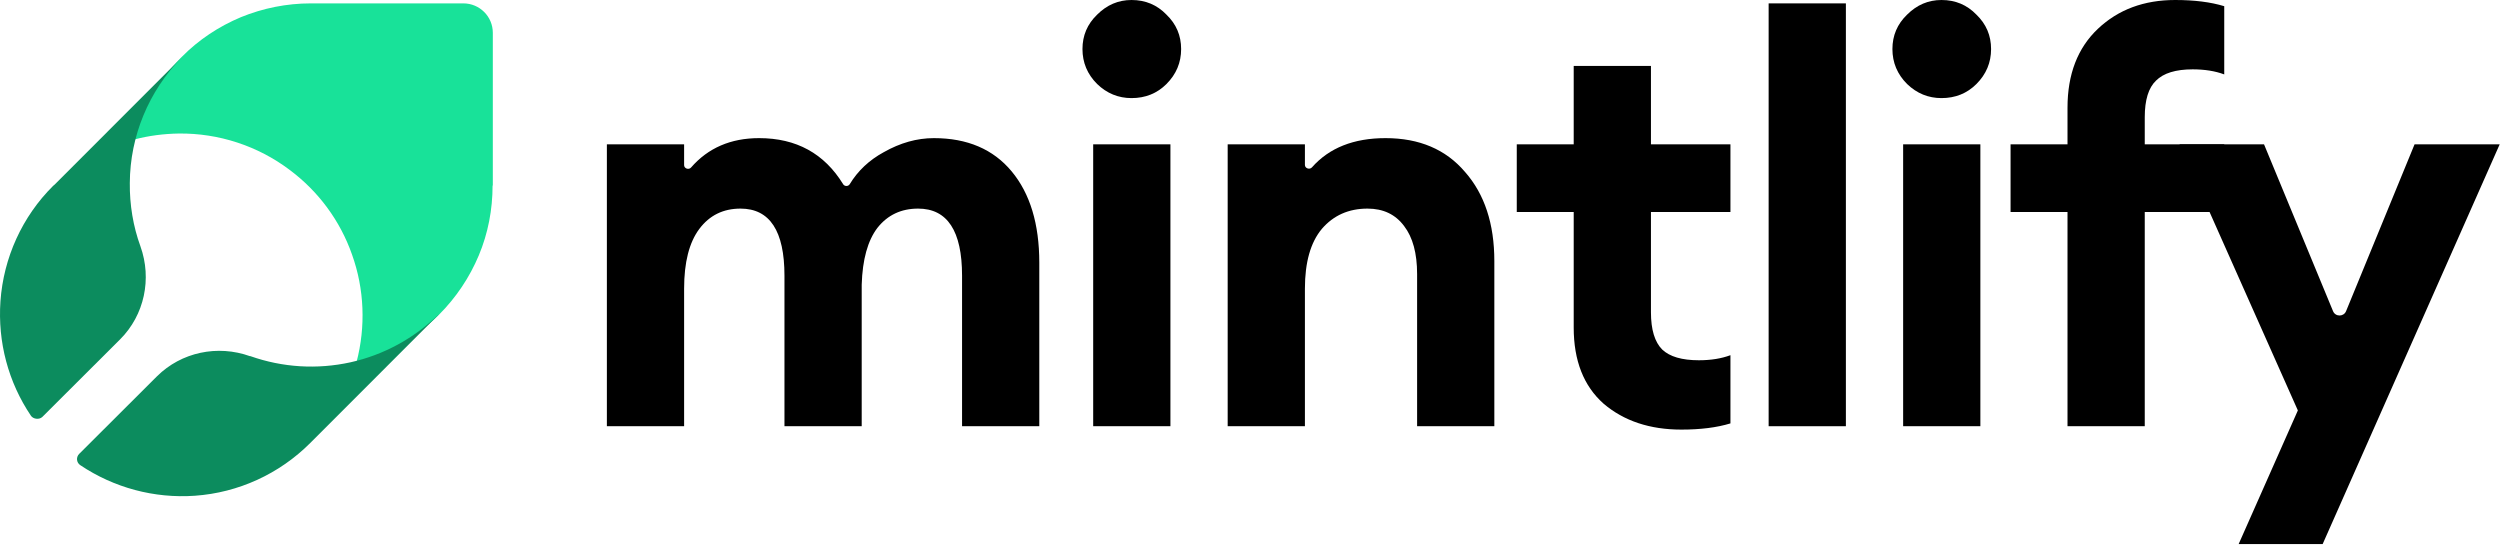
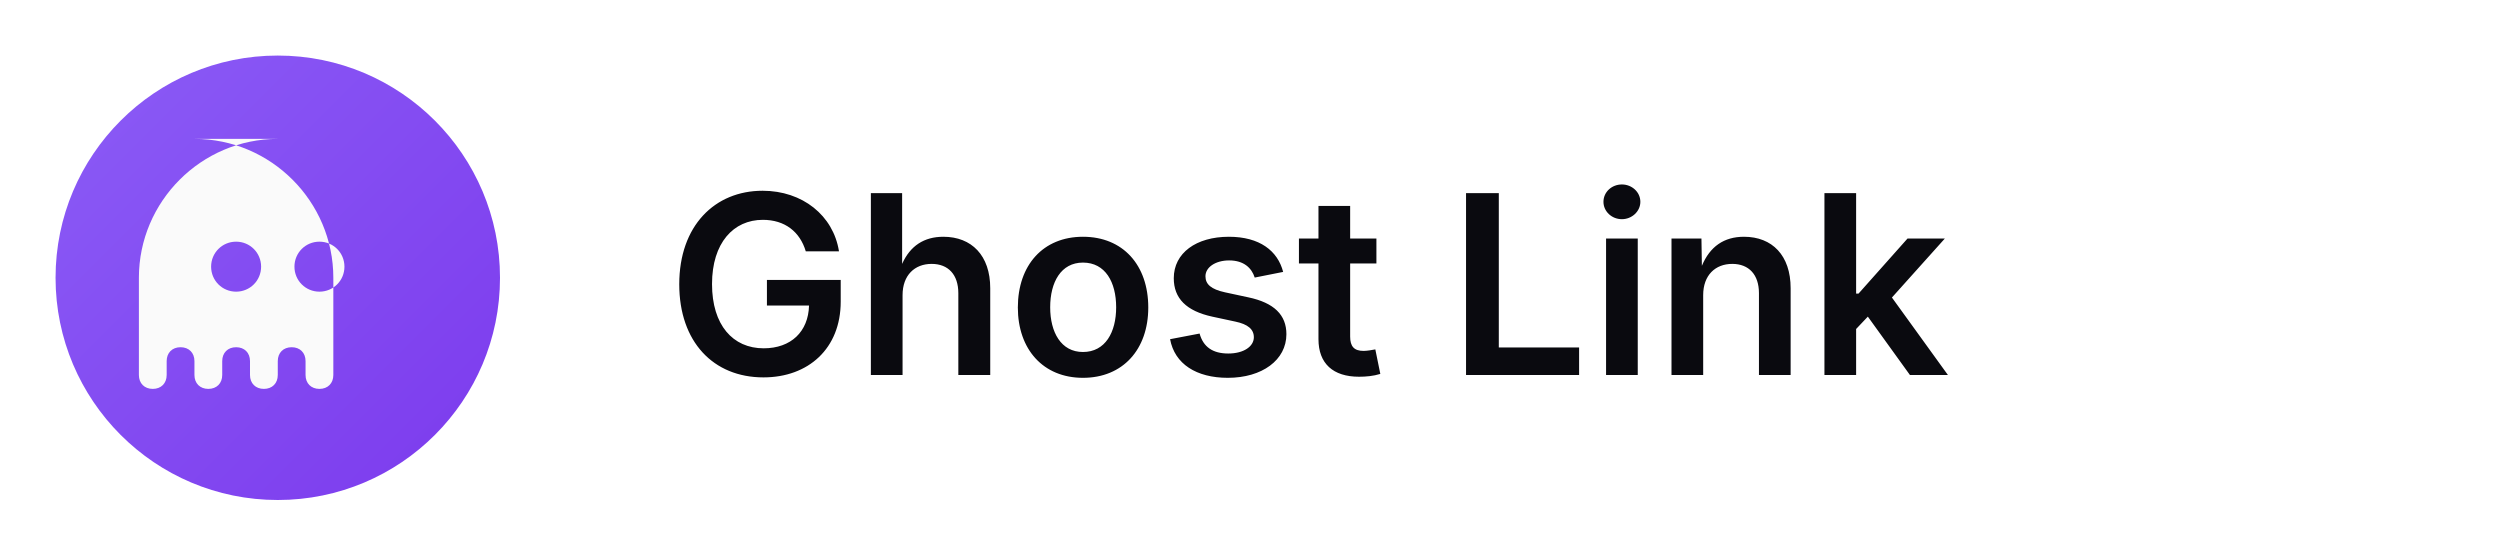
- <svg xmlns="http://www.w3.org/2000/svg" width="1682" height="367" viewBox="0 0 1682 367" fill="none">
-   <path d="M1562.69 366.037H1506.17L1546 276.14L1466.34 97.105H1523.24L1569.66 209.337C1571.28 213.26 1576.84 213.253 1578.45 209.325L1624.52 97.105H1681.79L1562.69 366.037Z" fill="black" />
-   <path d="M1391.02 286.761V142.622H1352.71V97.104H1391.02V72.449C1391.02 49.943 1397.85 32.242 1411.5 19.345C1425.16 6.448 1442.48 0 1463.47 0C1476.37 0 1487.37 1.391 1496.47 4.172V50.069C1490.4 47.793 1483.32 46.656 1475.23 46.656C1463.85 46.656 1455.63 49.184 1450.57 54.242C1445.51 59.046 1442.99 67.265 1442.99 78.897V97.104H1496.47V142.622H1442.99V286.761H1391.02Z" fill="black" />
-   <path d="M1306.22 66.001C1297.37 66.001 1289.66 62.84 1283.08 56.518C1276.51 49.943 1273.22 42.104 1273.22 33C1273.22 23.897 1276.51 16.184 1283.08 9.862C1289.66 3.287 1297.37 0 1306.22 0C1315.58 0 1323.42 3.287 1329.74 9.862C1336.31 16.184 1339.6 23.897 1339.6 33C1339.6 42.104 1336.31 49.943 1329.74 56.518C1323.42 62.84 1315.58 66.001 1306.22 66.001ZM1280.43 286.761V97.104H1332.39V286.761H1280.43Z" fill="black" />
-   <path d="M1189.94 286.761V2.276H1241.91V286.761H1189.94Z" fill="black" />
-   <path d="M1131.24 289.037C1110 289.037 1092.55 283.221 1078.89 271.588C1065.49 259.703 1058.79 242.634 1058.79 220.381V142.622H1020.48V97.104H1058.79V44.38H1110.76V97.104H1164.24V142.622H1110.76V210.14C1110.76 221.772 1113.29 230.117 1118.34 235.174C1123.4 239.979 1131.62 242.381 1143 242.381C1151.09 242.381 1158.17 241.243 1164.24 238.967V284.864C1155.14 287.646 1144.14 289.037 1131.24 289.037Z" fill="black" />
-   <path d="M825.979 286.761V97.104H877.945V110.967C877.945 113.311 881.135 114.347 882.688 112.591C894.273 99.485 910.773 92.932 932.187 92.932C954.946 92.932 972.774 100.518 985.67 115.691C998.82 130.61 1005.39 150.587 1005.39 175.622V286.761H953.429V184.346C953.429 170.438 950.521 159.691 944.704 152.105C938.888 144.265 930.67 140.346 920.049 140.346C907.405 140.346 897.164 144.898 889.325 154.001C881.738 163.105 877.945 176.507 877.945 194.208V286.761H825.979Z" fill="black" />
-   <path d="M761.286 66.001C752.436 66.001 744.723 62.84 738.148 56.518C731.574 49.943 728.286 42.104 728.286 33C728.286 23.897 731.574 16.184 738.148 9.862C744.723 3.287 752.436 0 761.286 0C770.643 0 778.482 3.287 784.804 9.862C791.379 16.184 794.666 23.897 794.666 33C794.666 42.104 791.379 49.943 784.804 56.518C778.482 62.84 770.643 66.001 761.286 66.001ZM735.493 286.761V97.104H787.459V286.761H735.493Z" fill="black" />
-   <path d="M647.273 286.761V185.484C647.273 155.392 637.411 140.346 617.686 140.346C606.307 140.346 597.204 144.645 590.376 153.243C583.801 161.84 580.261 174.61 579.755 191.553V286.761H527.789V185.484C527.789 155.392 517.927 140.346 498.203 140.346C486.571 140.346 477.341 144.898 470.513 154.001C463.685 163.105 460.272 176.507 460.272 194.208V286.761H408.306V97.104H460.272V111.103C460.272 113.435 463.407 114.462 464.939 112.704C476.419 99.522 491.68 92.932 510.72 92.932C535.742 92.932 554.588 103.262 567.259 123.923C568.258 125.553 570.718 125.527 571.712 123.894C577.189 114.891 584.802 107.731 594.548 102.415C605.675 96.093 616.928 92.932 628.307 92.932C650.813 92.932 668.261 100.392 680.652 115.311C693.043 130.231 699.239 150.714 699.239 176.76V286.761H647.273Z" fill="black" />
-   <path d="M331.569 124.833V22.09C331.569 11.065 322.625 2.276 311.764 2.276H209.069C192.938 2.276 176.967 5.472 162.113 11.544C147.26 17.775 133.685 26.724 122.345 38.228L121.546 39.027C106.533 54.207 95.833 73.062 90.402 93.834C100.145 91.277 110.206 89.999 120.268 89.839C147.1 89.52 173.453 98.148 194.855 114.287C214.18 128.668 228.873 148.481 236.859 171.331C245.164 194.5 246.122 219.746 239.893 243.554C260.496 238.122 279.503 227.416 294.675 212.396L295.474 211.597C306.813 200.252 315.917 186.67 322.145 171.81C328.374 156.95 331.409 140.971 331.409 124.833H331.569Z" fill="#18E299" />
-   <path d="M87.337 123.098C87.496 91.579 100.066 61.334 122.182 38.73L36.739 124.212C36.421 124.531 36.102 124.69 35.784 125.008C14.941 145.702 2.371 173.4 0.303 202.69C-1.607 230.07 5.553 257.131 20.828 279.736C22.285 281.892 26.238 282.601 28.466 280.532L80.813 228.319C97.202 211.923 102.293 187.568 94.497 165.759C89.564 152.229 87.178 137.743 87.337 123.098Z" fill="#0C8C5E" />
-   <path d="M294.976 211.605C278.587 227.683 258.062 238.826 235.786 243.761C213.351 248.695 190.121 247.263 168.482 239.622C168.482 239.622 168.323 239.622 168.164 239.622C146.365 231.822 122.022 236.916 105.633 253.153L53.285 305.365C51.057 307.594 51.376 311.255 54.081 313.006C76.674 328.128 103.724 335.451 131.091 333.541C160.368 331.471 187.894 318.896 208.737 298.043L209.533 297.247L294.976 211.764V211.605Z" fill="#0C8C5E" />
+ <svg xmlns="http://www.w3.org/2000/svg" viewBox="0 0 180 40">
+   <defs>
+     <linearGradient id="logoGradLight" x1="0%" y1="0%" x2="100%" y2="100%">
+       <stop offset="0%" style="stop-color:#8B5CF6" />
+       <stop offset="100%" style="stop-color:#7C3AED" />
+     </linearGradient>
+   </defs>
+   <circle cx="20" cy="20" r="16" fill="url(#logoGradLight)" />
+   <path d="M20 10c-5.5 0-10 4.5-10 10v7c0 0.6 0.4 1 1 1s1-0.4 1-1v-1c0-0.6 0.4-1 1-1s1 0.4 1 1v1c0 0.6 0.4 1 1 1s1-0.4 1-1v-1c0-0.6 0.4-1 1-1s1 0.4 1 1v1c0 0.6 0.4 1 1 1s1-0.4 1-1v-1c0-0.6 0.4-1 1-1s1 0.4 1 1v1c0 0.6 0.4 1 1 1s1-0.4 1-1v-7c0-5.5-4.5-10-10-10zm-3 11c-1 0-1.8-0.8-1.8-1.8s0.8-1.8 1.8-1.8 1.8 0.8 1.8 1.8-0.8 1.8-1.8 1.8zm6 0c-1 0-1.8-0.8-1.8-1.8s0.8-1.8 1.8-1.8 1.8 0.8 1.8 1.8-0.8 1.8-1.8 1.8z" fill="#FAFAFA" />
+   <text x="48" y="27" font-family="system-ui, -apple-system, sans-serif" font-size="18" font-weight="600" fill="#0A0A0F">Ghost Link</text>
</svg>
